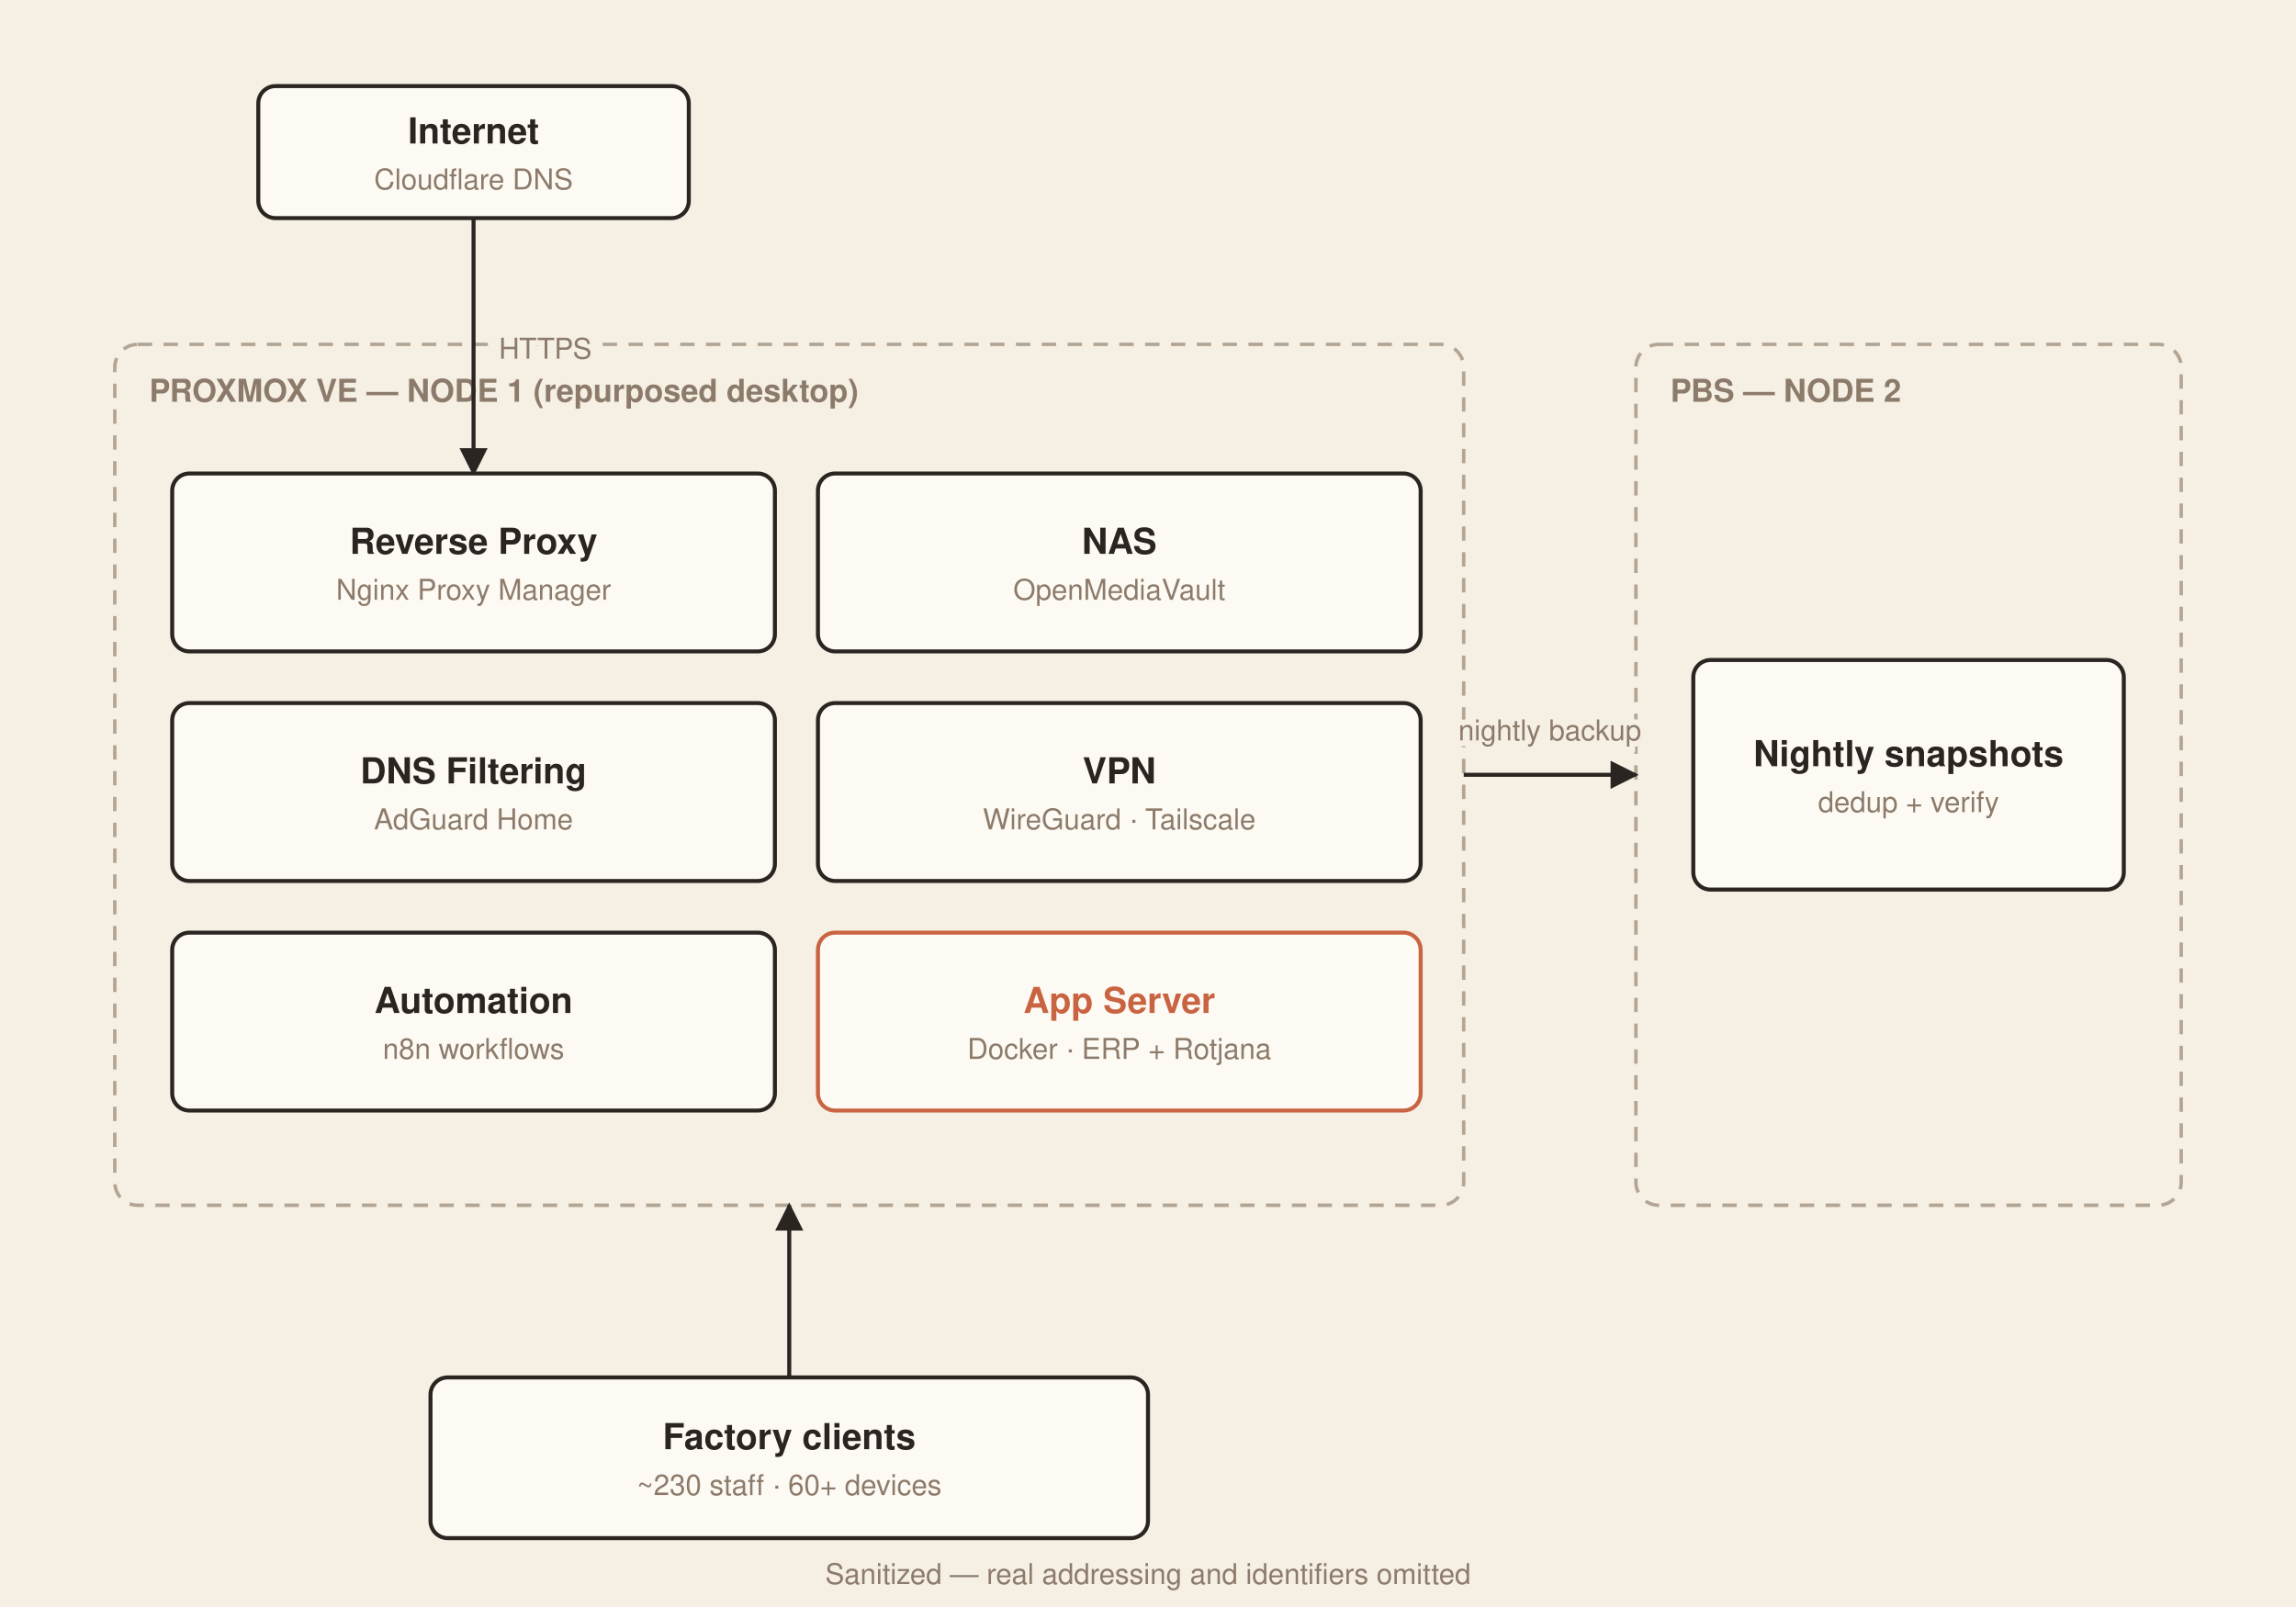
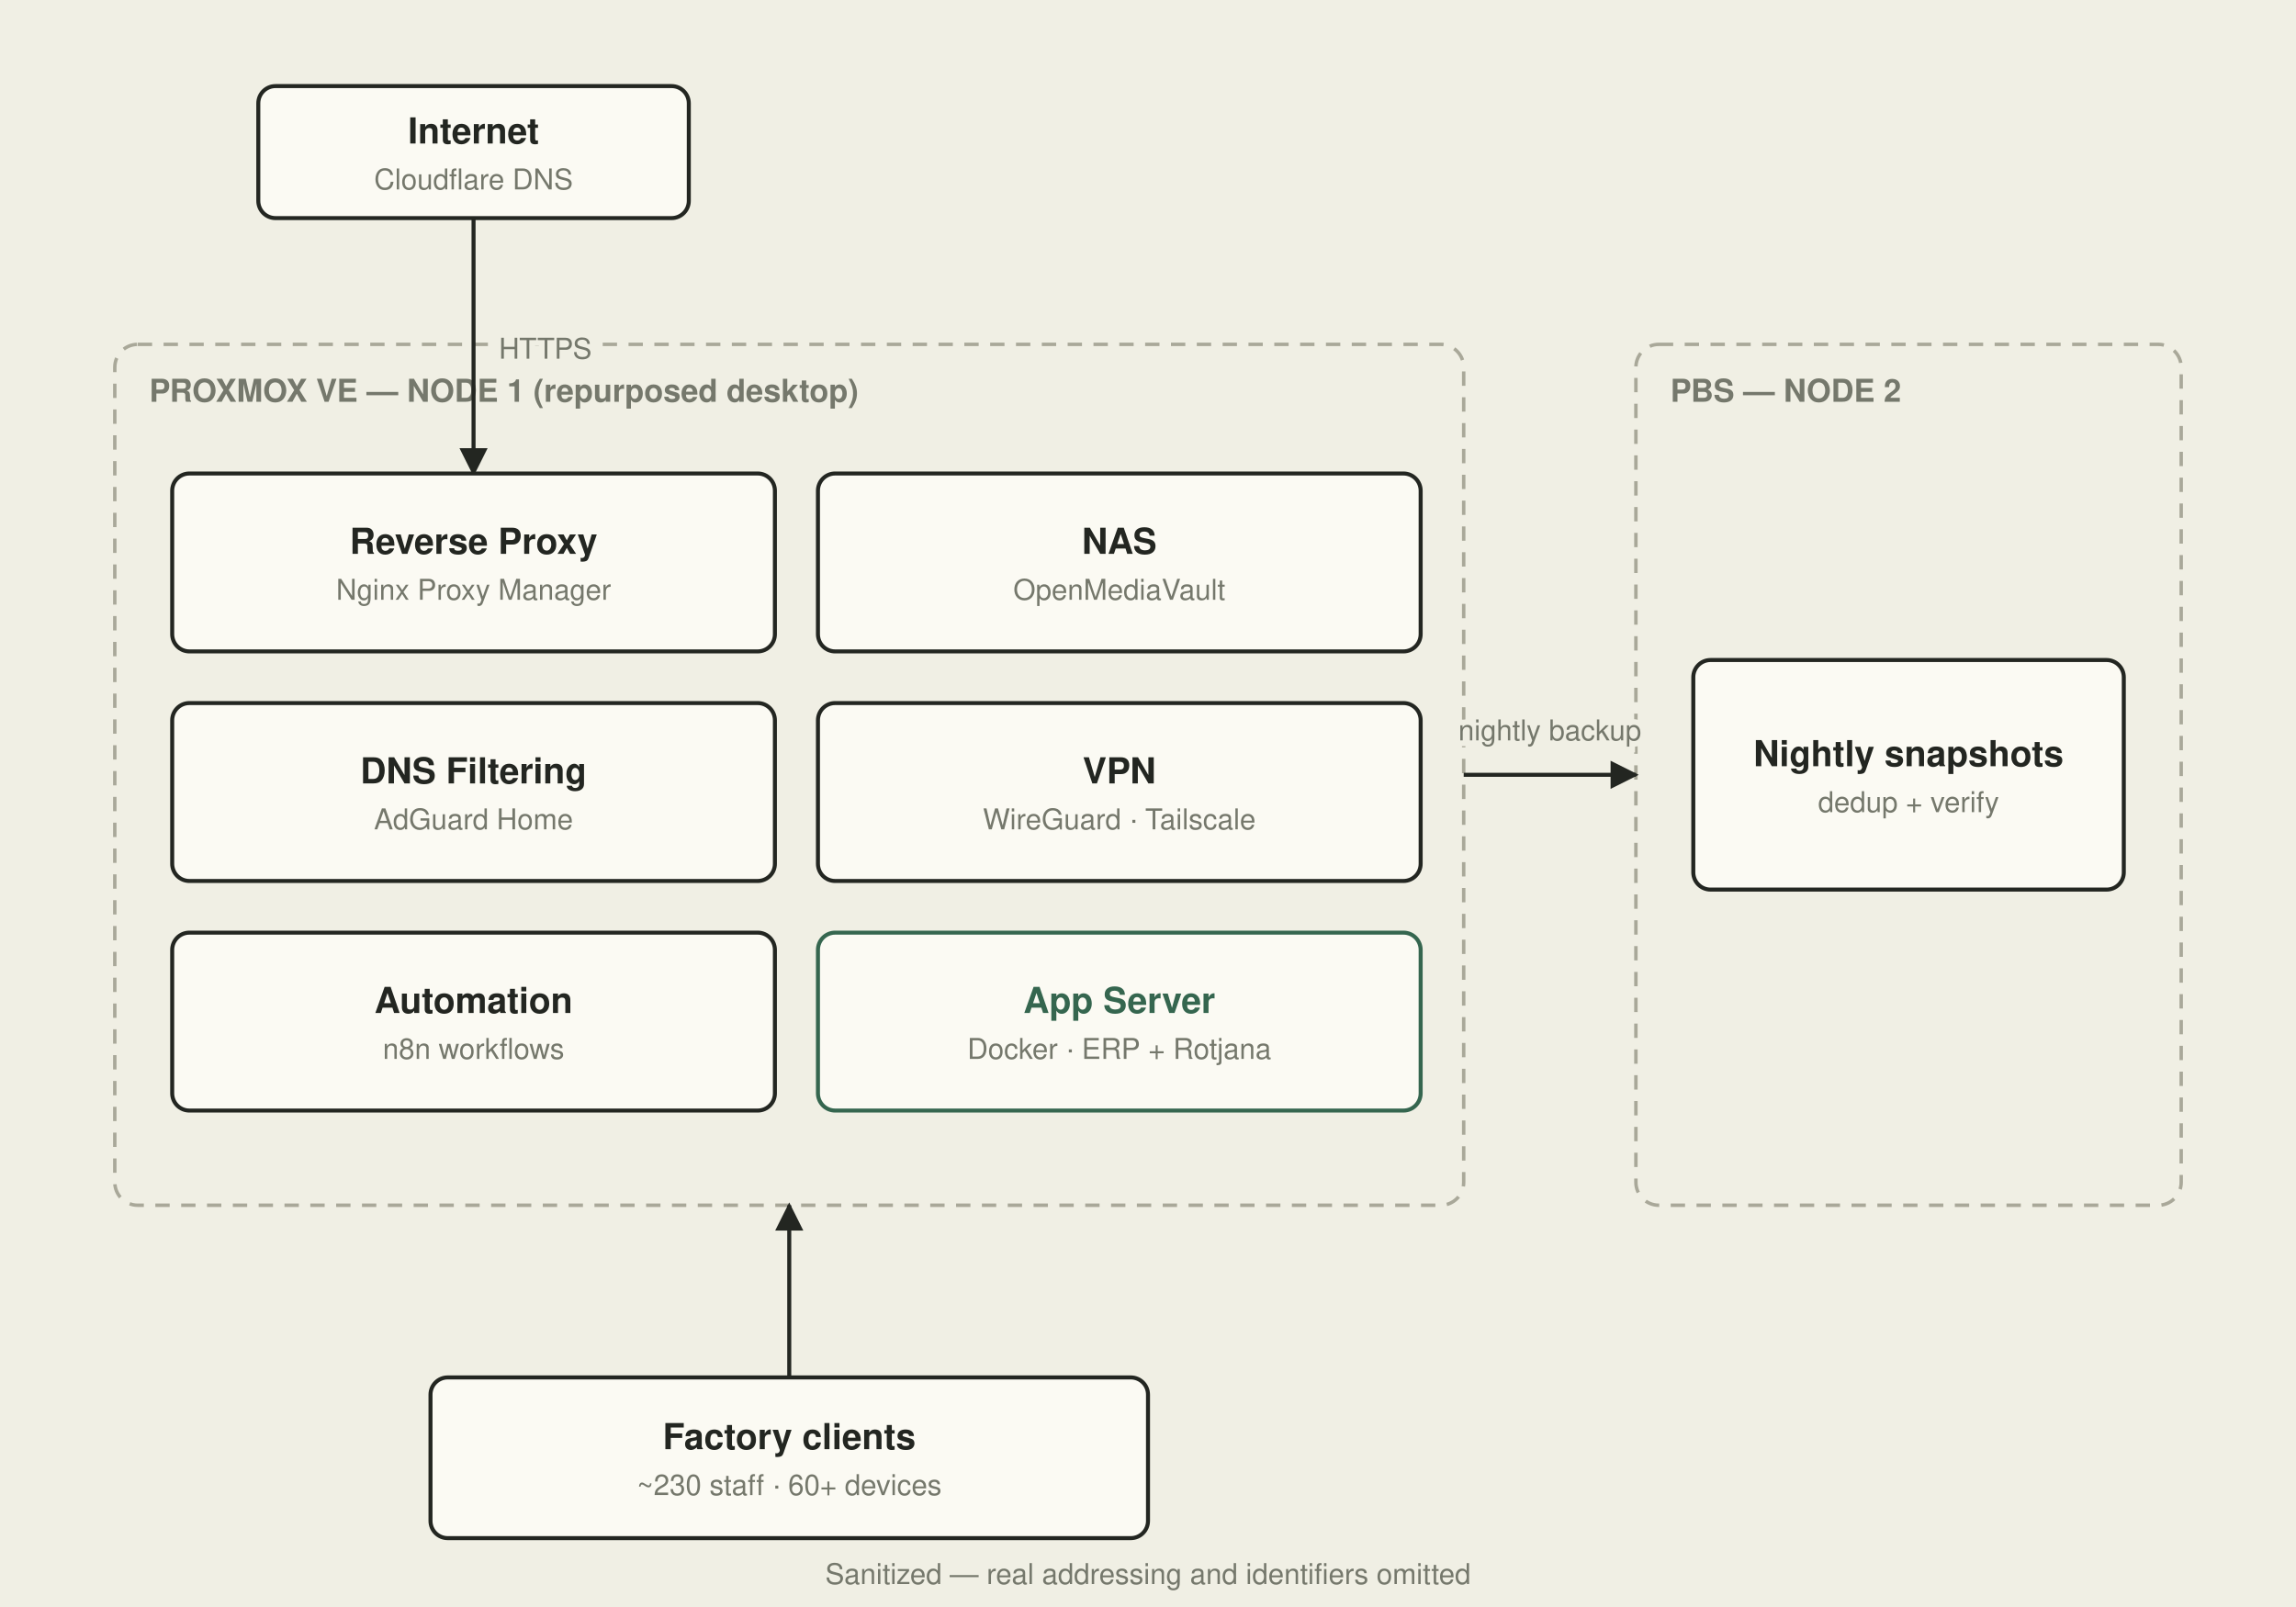
<svg xmlns="http://www.w3.org/2000/svg" viewBox="0 0 800 560" font-family="Segoe UI, Helvetica, Arial, sans-serif">
  <defs>
    <marker id="arr" viewBox="0 0 10 10" refX="9" refY="5" markerWidth="7" markerHeight="7" orient="auto-start-reverse">
-       <path d="M0,0 L10,5 L0,10 z" fill="#2A2521" />
+       <path d="M0,0 L10,5 L0,10 z" fill="#232621" />
    </marker>
    <marker id="arrA" viewBox="0 0 10 10" refX="9" refY="5" markerWidth="7" markerHeight="7" orient="auto-start-reverse">
-       <path d="M0,0 L10,5 L0,10 z" fill="#C96442" />
+       <path d="M0,0 L10,5 L0,10 z" fill="#35664F" />
    </marker>
  </defs>
-   <rect width="800" height="560" fill="#F5EFE4" />
-   <rect x="40" y="120" width="470" height="300" rx="8" fill="none" stroke="#B3A594" stroke-dasharray="5 4" stroke-width="1.2" />
-   <text x="52" y="140" font-size="11" fill="#8C7B6B" font-weight="700" text-anchor="start" font-family="Segoe UI, Helvetica, Arial, sans-serif">PROXMOX VE — NODE 1 (repurposed desktop)</text>
-   <rect x="570" y="120" width="190" height="300" rx="8" fill="none" stroke="#B3A594" stroke-dasharray="5 4" stroke-width="1.2" />
-   <text x="582" y="140" font-size="11" fill="#8C7B6B" font-weight="700" text-anchor="start" font-family="Segoe UI, Helvetica, Arial, sans-serif">PBS — NODE 2</text>
-   <path d="M165,76 L165,165" fill="none" stroke="#2A2521" stroke-width="1.4" marker-end="url(#arr)" />
-   <text x="190" y="125" font-size="10" fill="#8C7B6B" text-anchor="middle" paint-order="stroke" stroke="#F5EFE4" stroke-width="4" font-family="Segoe UI, Helvetica, Arial, sans-serif">HTTPS</text>
-   <path d="M510,270 L570,270" fill="none" stroke="#2A2521" stroke-width="1.4" marker-end="url(#arr)" />
-   <text x="540" y="258" font-size="10" fill="#8C7B6B" text-anchor="middle" paint-order="stroke" stroke="#F5EFE4" stroke-width="4" font-family="Segoe UI, Helvetica, Arial, sans-serif">nightly backup</text>
-   <path d="M275,480 L275,420" fill="none" stroke="#2A2521" stroke-width="1.4" marker-end="url(#arr)" />
-   <rect x="90" y="30" width="150" height="46" rx="6" fill="#FDFAF3" stroke="#2A2521" stroke-width="1.4" />
-   <text x="165" y="50" font-size="12.5" fill="#2A2521" font-weight="700" text-anchor="middle" font-family="Segoe UI, Helvetica, Arial, sans-serif">Internet</text>
-   <text x="165" y="66" font-size="10" fill="#8C7B6B" font-weight="400" text-anchor="middle" font-family="Segoe UI, Helvetica, Arial, sans-serif">Cloudflare DNS</text>
-   <rect x="60" y="165" width="210" height="62" rx="6" fill="#FDFAF3" stroke="#2A2521" stroke-width="1.4" />
-   <text x="165" y="193" font-size="12.5" fill="#2A2521" font-weight="700" text-anchor="middle" font-family="Segoe UI, Helvetica, Arial, sans-serif">Reverse Proxy</text>
-   <text x="165" y="209" font-size="10" fill="#8C7B6B" font-weight="400" text-anchor="middle" font-family="Segoe UI, Helvetica, Arial, sans-serif">Nginx Proxy Manager</text>
-   <rect x="285" y="165" width="210" height="62" rx="6" fill="#FDFAF3" stroke="#2A2521" stroke-width="1.4" />
-   <text x="390" y="193" font-size="12.5" fill="#2A2521" font-weight="700" text-anchor="middle" font-family="Segoe UI, Helvetica, Arial, sans-serif">NAS</text>
-   <text x="390" y="209" font-size="10" fill="#8C7B6B" font-weight="400" text-anchor="middle" font-family="Segoe UI, Helvetica, Arial, sans-serif">OpenMediaVault</text>
-   <rect x="60" y="245" width="210" height="62" rx="6" fill="#FDFAF3" stroke="#2A2521" stroke-width="1.4" />
-   <text x="165" y="273" font-size="12.5" fill="#2A2521" font-weight="700" text-anchor="middle" font-family="Segoe UI, Helvetica, Arial, sans-serif">DNS Filtering</text>
-   <text x="165" y="289" font-size="10" fill="#8C7B6B" font-weight="400" text-anchor="middle" font-family="Segoe UI, Helvetica, Arial, sans-serif">AdGuard Home</text>
-   <rect x="285" y="245" width="210" height="62" rx="6" fill="#FDFAF3" stroke="#2A2521" stroke-width="1.4" />
-   <text x="390" y="273" font-size="12.5" fill="#2A2521" font-weight="700" text-anchor="middle" font-family="Segoe UI, Helvetica, Arial, sans-serif">VPN</text>
-   <text x="390" y="289" font-size="10" fill="#8C7B6B" font-weight="400" text-anchor="middle" font-family="Segoe UI, Helvetica, Arial, sans-serif">WireGuard · Tailscale</text>
-   <rect x="60" y="325" width="210" height="62" rx="6" fill="#FDFAF3" stroke="#2A2521" stroke-width="1.4" />
-   <text x="165" y="353" font-size="12.5" fill="#2A2521" font-weight="700" text-anchor="middle" font-family="Segoe UI, Helvetica, Arial, sans-serif">Automation</text>
-   <text x="165" y="369" font-size="10" fill="#8C7B6B" font-weight="400" text-anchor="middle" font-family="Segoe UI, Helvetica, Arial, sans-serif">n8n workflows</text>
-   <rect x="285" y="325" width="210" height="62" rx="6" fill="#FDFAF3" stroke="#C96442" stroke-width="1.4" />
-   <text x="390" y="353" font-size="12.5" fill="#C96442" font-weight="700" text-anchor="middle" font-family="Segoe UI, Helvetica, Arial, sans-serif">App Server</text>
-   <text x="390" y="369" font-size="10" fill="#8C7B6B" font-weight="400" text-anchor="middle" font-family="Segoe UI, Helvetica, Arial, sans-serif">Docker · ERP + Rotjana</text>
-   <rect x="590" y="230" width="150" height="80" rx="6" fill="#FDFAF3" stroke="#2A2521" stroke-width="1.4" />
-   <text x="665" y="267" font-size="12.5" fill="#2A2521" font-weight="700" text-anchor="middle" font-family="Segoe UI, Helvetica, Arial, sans-serif">Nightly snapshots</text>
-   <text x="665" y="283" font-size="10" fill="#8C7B6B" font-weight="400" text-anchor="middle" font-family="Segoe UI, Helvetica, Arial, sans-serif">dedup + verify</text>
-   <rect x="150" y="480" width="250" height="56" rx="6" fill="#FDFAF3" stroke="#2A2521" stroke-width="1.4" />
-   <text x="275" y="505" font-size="12.5" fill="#2A2521" font-weight="700" text-anchor="middle" font-family="Segoe UI, Helvetica, Arial, sans-serif">Factory clients</text>
-   <text x="275" y="521" font-size="10" fill="#8C7B6B" font-weight="400" text-anchor="middle" font-family="Segoe UI, Helvetica, Arial, sans-serif">~230 staff · 60+ devices</text>
-   <text x="400" y="552" font-size="10" fill="#8C7B6B" font-weight="400" text-anchor="middle" font-family="Segoe UI, Helvetica, Arial, sans-serif">Sanitized — real addressing and identifiers omitted</text>
+   <rect width="800" height="560" fill="#F0EFE4" />
+   <rect x="40" y="120" width="470" height="300" rx="8" fill="none" stroke="#A9A899" stroke-dasharray="5 4" stroke-width="1.2" />
+   <text x="52" y="140" font-size="11" fill="#75786C" font-weight="700" text-anchor="start" font-family="Segoe UI, Helvetica, Arial, sans-serif">PROXMOX VE — NODE 1 (repurposed desktop)</text>
+   <rect x="570" y="120" width="190" height="300" rx="8" fill="none" stroke="#A9A899" stroke-dasharray="5 4" stroke-width="1.2" />
+   <text x="582" y="140" font-size="11" fill="#75786C" font-weight="700" text-anchor="start" font-family="Segoe UI, Helvetica, Arial, sans-serif">PBS — NODE 2</text>
+   <path d="M165,76 L165,165" fill="none" stroke="#232621" stroke-width="1.4" marker-end="url(#arr)" />
+   <text x="190" y="125" font-size="10" fill="#75786C" text-anchor="middle" paint-order="stroke" stroke="#F0EFE4" stroke-width="4" font-family="Segoe UI, Helvetica, Arial, sans-serif">HTTPS</text>
+   <path d="M510,270 L570,270" fill="none" stroke="#232621" stroke-width="1.4" marker-end="url(#arr)" />
+   <text x="540" y="258" font-size="10" fill="#75786C" text-anchor="middle" paint-order="stroke" stroke="#F0EFE4" stroke-width="4" font-family="Segoe UI, Helvetica, Arial, sans-serif">nightly backup</text>
+   <path d="M275,480 L275,420" fill="none" stroke="#232621" stroke-width="1.4" marker-end="url(#arr)" />
+   <rect x="90" y="30" width="150" height="46" rx="6" fill="#FBFAF3" stroke="#232621" stroke-width="1.4" />
+   <text x="165" y="50" font-size="12.5" fill="#232621" font-weight="700" text-anchor="middle" font-family="Segoe UI, Helvetica, Arial, sans-serif">Internet</text>
+   <text x="165" y="66" font-size="10" fill="#75786C" font-weight="400" text-anchor="middle" font-family="Segoe UI, Helvetica, Arial, sans-serif">Cloudflare DNS</text>
+   <rect x="60" y="165" width="210" height="62" rx="6" fill="#FBFAF3" stroke="#232621" stroke-width="1.4" />
+   <text x="165" y="193" font-size="12.5" fill="#232621" font-weight="700" text-anchor="middle" font-family="Segoe UI, Helvetica, Arial, sans-serif">Reverse Proxy</text>
+   <text x="165" y="209" font-size="10" fill="#75786C" font-weight="400" text-anchor="middle" font-family="Segoe UI, Helvetica, Arial, sans-serif">Nginx Proxy Manager</text>
+   <rect x="285" y="165" width="210" height="62" rx="6" fill="#FBFAF3" stroke="#232621" stroke-width="1.4" />
+   <text x="390" y="193" font-size="12.5" fill="#232621" font-weight="700" text-anchor="middle" font-family="Segoe UI, Helvetica, Arial, sans-serif">NAS</text>
+   <text x="390" y="209" font-size="10" fill="#75786C" font-weight="400" text-anchor="middle" font-family="Segoe UI, Helvetica, Arial, sans-serif">OpenMediaVault</text>
+   <rect x="60" y="245" width="210" height="62" rx="6" fill="#FBFAF3" stroke="#232621" stroke-width="1.4" />
+   <text x="165" y="273" font-size="12.5" fill="#232621" font-weight="700" text-anchor="middle" font-family="Segoe UI, Helvetica, Arial, sans-serif">DNS Filtering</text>
+   <text x="165" y="289" font-size="10" fill="#75786C" font-weight="400" text-anchor="middle" font-family="Segoe UI, Helvetica, Arial, sans-serif">AdGuard Home</text>
+   <rect x="285" y="245" width="210" height="62" rx="6" fill="#FBFAF3" stroke="#232621" stroke-width="1.4" />
+   <text x="390" y="273" font-size="12.5" fill="#232621" font-weight="700" text-anchor="middle" font-family="Segoe UI, Helvetica, Arial, sans-serif">VPN</text>
+   <text x="390" y="289" font-size="10" fill="#75786C" font-weight="400" text-anchor="middle" font-family="Segoe UI, Helvetica, Arial, sans-serif">WireGuard · Tailscale</text>
+   <rect x="60" y="325" width="210" height="62" rx="6" fill="#FBFAF3" stroke="#232621" stroke-width="1.4" />
+   <text x="165" y="353" font-size="12.5" fill="#232621" font-weight="700" text-anchor="middle" font-family="Segoe UI, Helvetica, Arial, sans-serif">Automation</text>
+   <text x="165" y="369" font-size="10" fill="#75786C" font-weight="400" text-anchor="middle" font-family="Segoe UI, Helvetica, Arial, sans-serif">n8n workflows</text>
+   <rect x="285" y="325" width="210" height="62" rx="6" fill="#FBFAF3" stroke="#35664F" stroke-width="1.4" />
+   <text x="390" y="353" font-size="12.5" fill="#35664F" font-weight="700" text-anchor="middle" font-family="Segoe UI, Helvetica, Arial, sans-serif">App Server</text>
+   <text x="390" y="369" font-size="10" fill="#75786C" font-weight="400" text-anchor="middle" font-family="Segoe UI, Helvetica, Arial, sans-serif">Docker · ERP + Rotjana</text>
+   <rect x="590" y="230" width="150" height="80" rx="6" fill="#FBFAF3" stroke="#232621" stroke-width="1.4" />
+   <text x="665" y="267" font-size="12.5" fill="#232621" font-weight="700" text-anchor="middle" font-family="Segoe UI, Helvetica, Arial, sans-serif">Nightly snapshots</text>
+   <text x="665" y="283" font-size="10" fill="#75786C" font-weight="400" text-anchor="middle" font-family="Segoe UI, Helvetica, Arial, sans-serif">dedup + verify</text>
+   <rect x="150" y="480" width="250" height="56" rx="6" fill="#FBFAF3" stroke="#232621" stroke-width="1.4" />
+   <text x="275" y="505" font-size="12.5" fill="#232621" font-weight="700" text-anchor="middle" font-family="Segoe UI, Helvetica, Arial, sans-serif">Factory clients</text>
+   <text x="275" y="521" font-size="10" fill="#75786C" font-weight="400" text-anchor="middle" font-family="Segoe UI, Helvetica, Arial, sans-serif">~230 staff · 60+ devices</text>
+   <text x="400" y="552" font-size="10" fill="#75786C" font-weight="400" text-anchor="middle" font-family="Segoe UI, Helvetica, Arial, sans-serif">Sanitized — real addressing and identifiers omitted</text>
</svg>
